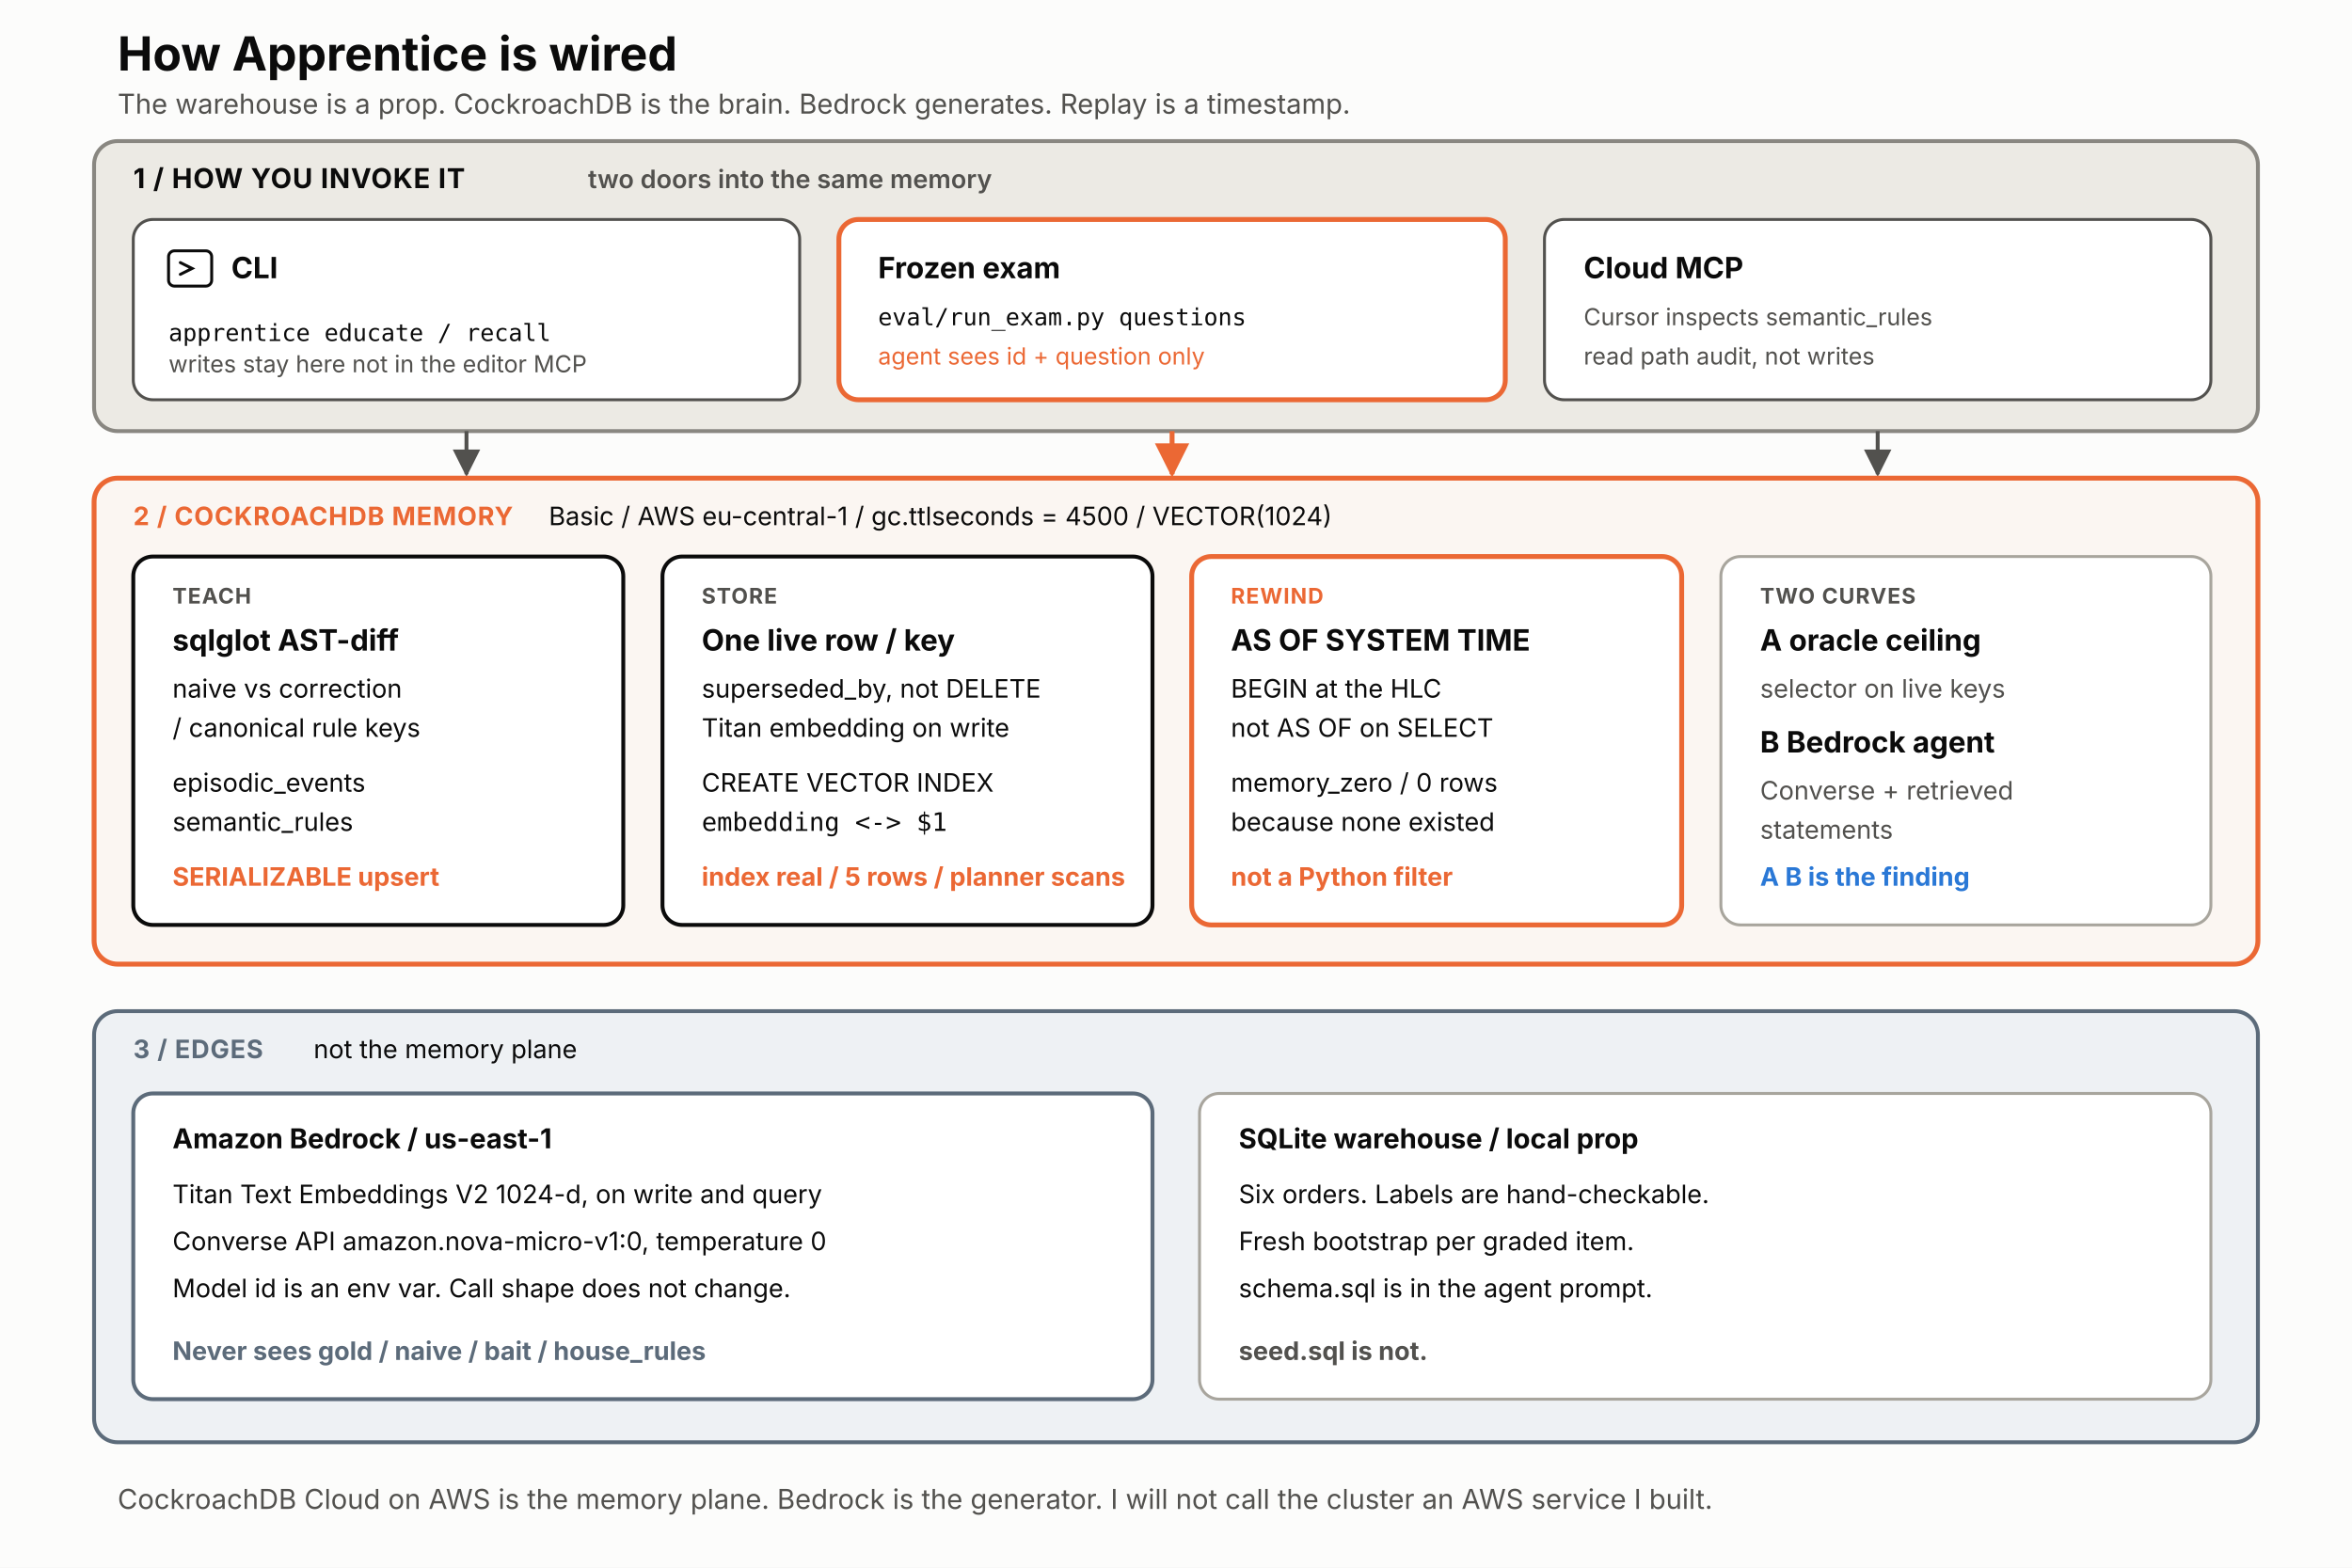
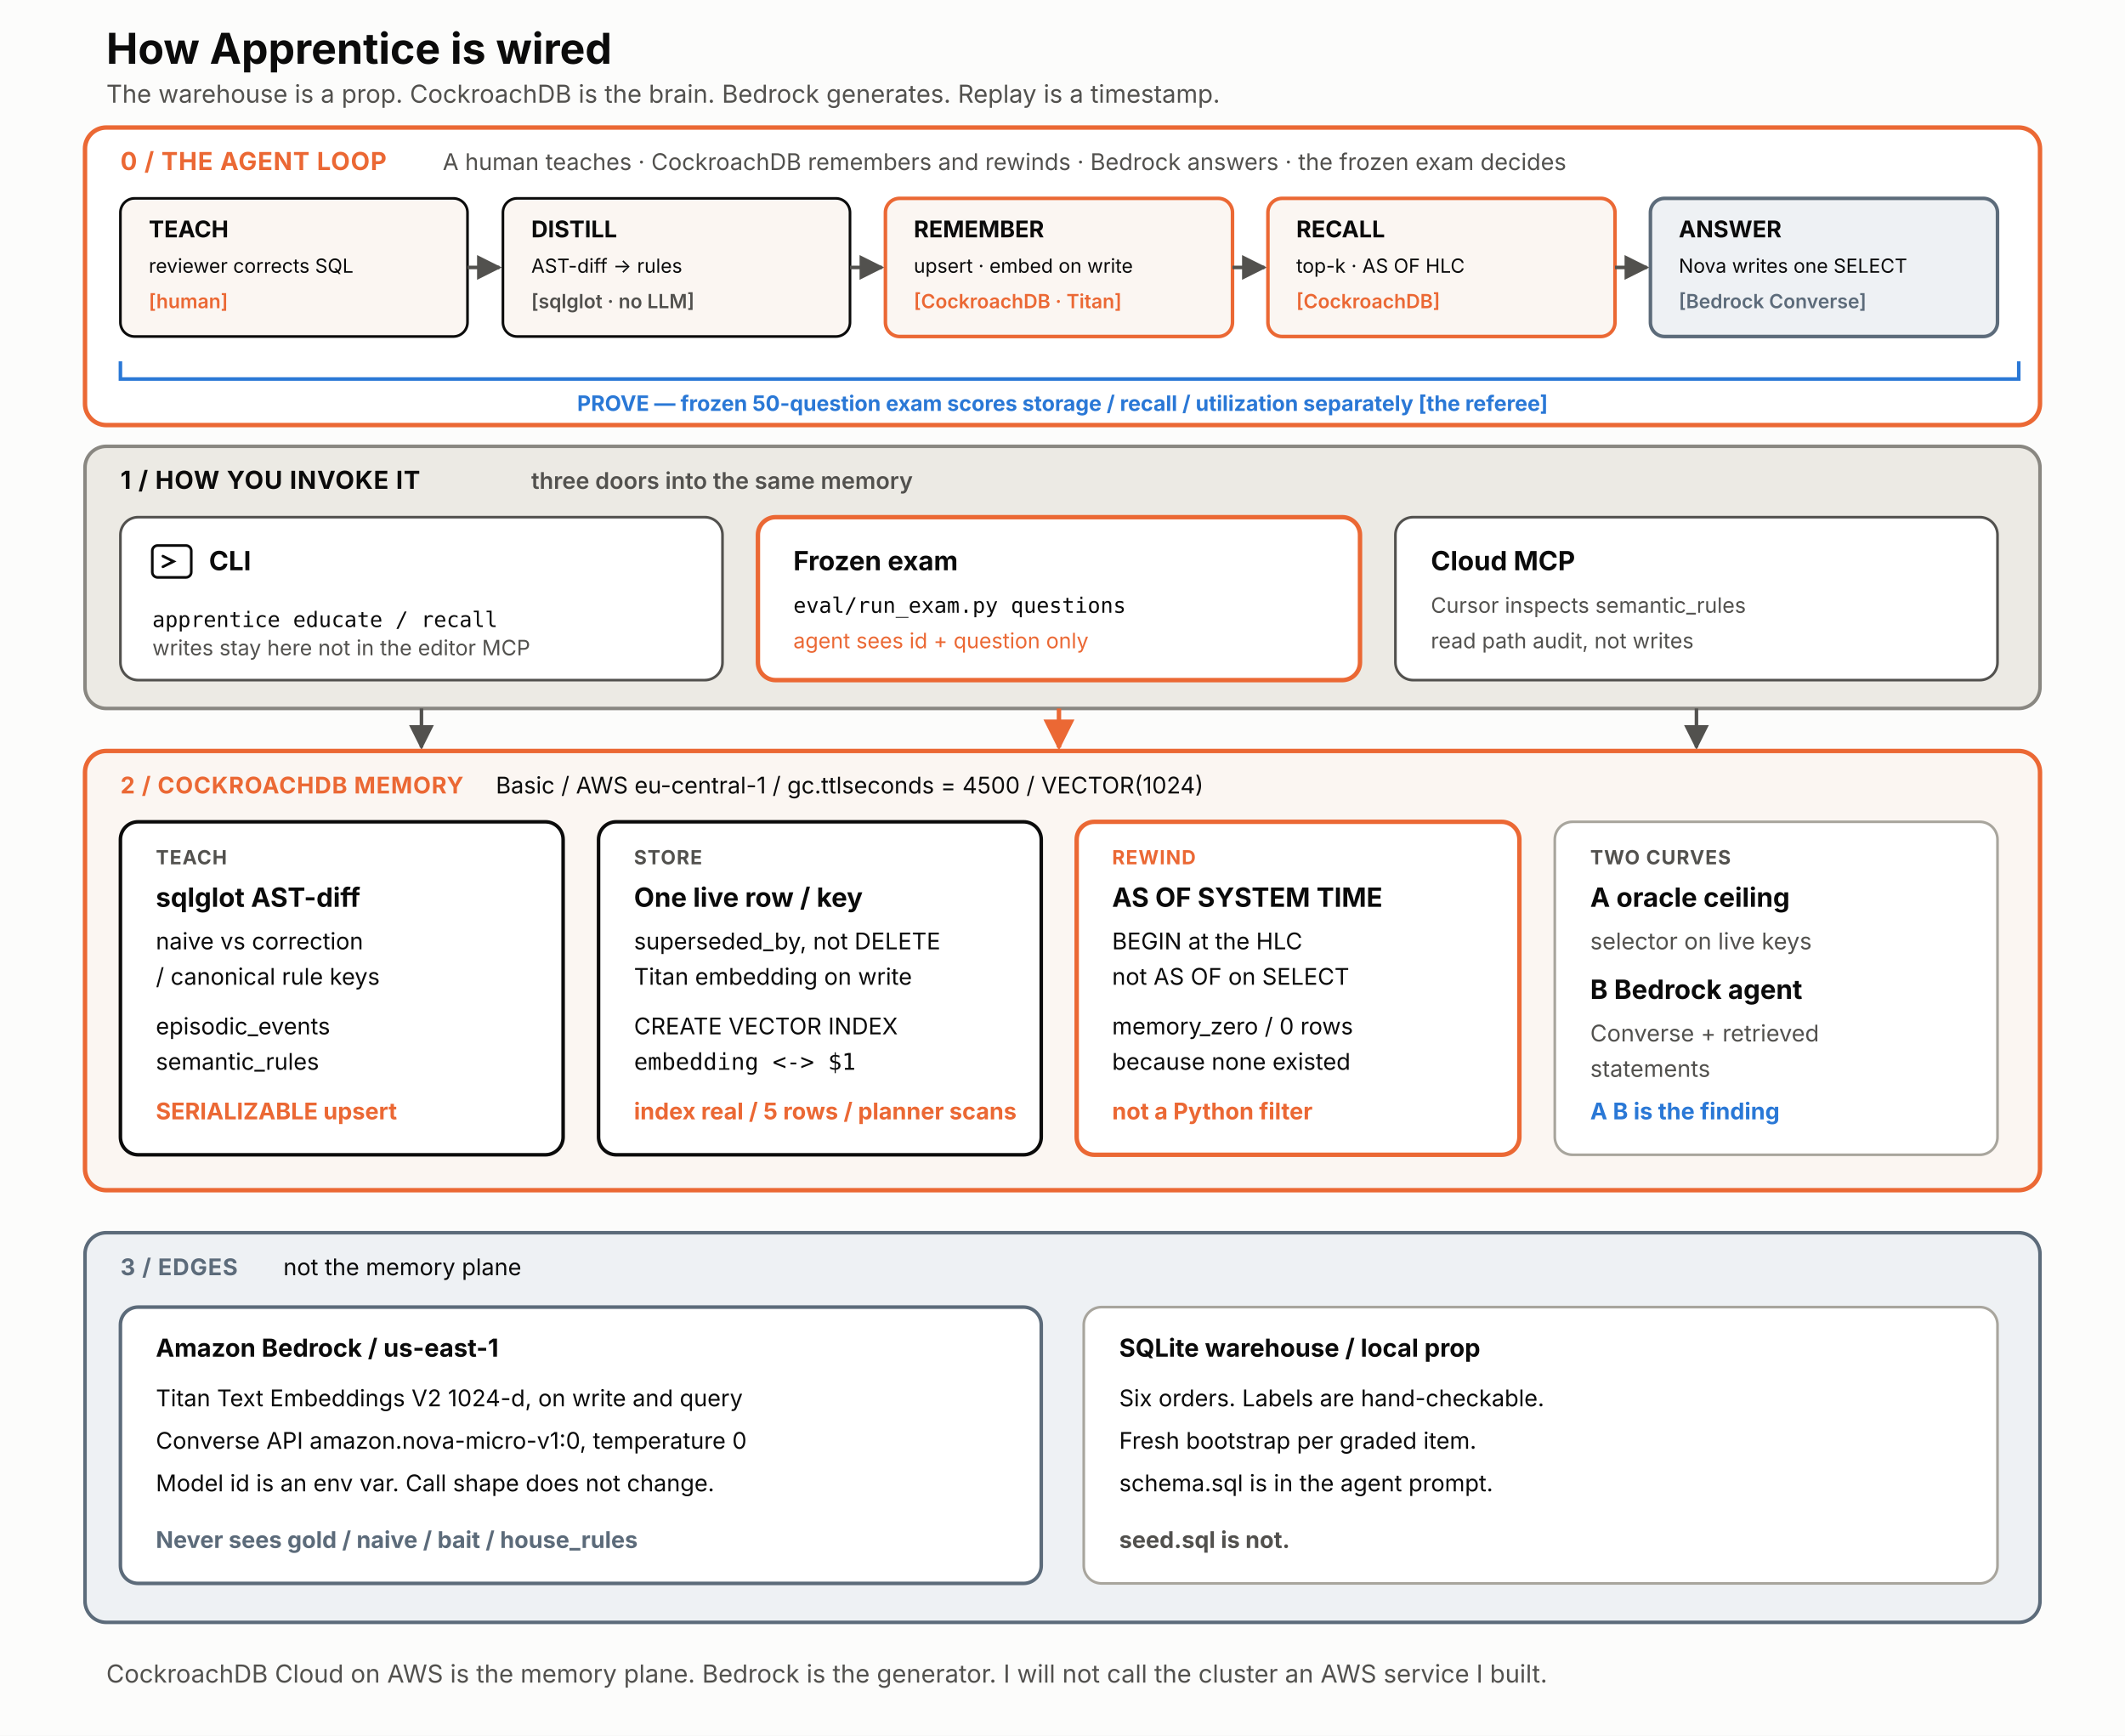
- <svg xmlns="http://www.w3.org/2000/svg" viewBox="0 0 1200 800" width="1200" height="800" font-family="system-ui, -apple-system, 'Segoe UI', sans-serif">
-   <rect width="1200" height="800" fill="#fcfcfb" />
+ <svg xmlns="http://www.w3.org/2000/svg" viewBox="0 0 1200 980" width="1200" height="980" font-family="system-ui, -apple-system, 'Segoe UI', sans-serif">
+   <rect width="1200" height="980" fill="#fcfcfb" />
  <defs>
    <marker id="ar" viewBox="0 0 10 10" refX="9" refY="5" markerWidth="7" markerHeight="7" orient="auto-start-reverse">
      <path d="M0 0 L10 5 L0 10 z" fill="#52514e" />
    </marker>
    <marker id="aro" viewBox="0 0 10 10" refX="9" refY="5" markerWidth="7" markerHeight="7" orient="auto-start-reverse">
      <path d="M0 0 L10 5 L0 10 z" fill="#eb6834" />
    </marker>
    <marker id="ars" viewBox="0 0 10 10" refX="9" refY="5" markerWidth="7" markerHeight="7" orient="auto-start-reverse">
      <path d="M0 0 L10 5 L0 10 z" fill="#5c6b7a" />
    </marker>
  </defs>
  <text x="60" y="36" font-size="24" font-weight="700" fill="#0b0b0b">How Apprentice is wired</text>
  <text x="60" y="58" font-size="14" fill="#52514e">The warehouse is a prop. CockroachDB is the brain. Bedrock generates. Replay is a timestamp.</text>
-   <rect x="48" y="72" width="1104" height="148" rx="12" fill="#eceae4" stroke="#898781" stroke-width="2" />
-   <text x="68" y="96" font-size="14" font-weight="700" fill="#0b0b0b" letter-spacing="0.4">1   /   HOW YOU INVOKE IT</text>
-   <text x="300" y="96" font-size="13" font-weight="600" fill="#52514e">two doors into the same memory</text>
-   <rect x="68" y="112" width="340" height="92" rx="10" fill="#ffffff" stroke="#52514e" stroke-width="1.5" />
-   <rect x="86" y="128" width="22" height="18" rx="3" fill="none" stroke="#0b0b0b" stroke-width="1.5" />
-   <path d="M92 134 L98 137 L92 140" fill="none" stroke="#0b0b0b" stroke-width="1.5" stroke-linecap="round" />
-   <text x="118" y="142" font-size="15" font-weight="700" fill="#0b0b0b">CLI</text>
-   <text x="86" y="174" font-size="12" font-family="ui-monospace, Menlo, monospace" fill="#0b0b0b">apprentice educate  /  recall</text>
-   <text x="86" y="190" font-size="12" fill="#52514e">writes stay here  not in the editor MCP</text>
-   <rect x="428" y="112" width="340" height="92" rx="10" fill="#ffffff" stroke="#eb6834" stroke-width="2.5" />
-   <text x="448" y="142" font-size="15" font-weight="700" fill="#0b0b0b">Frozen exam</text>
-   <text x="448" y="166" font-size="12" font-family="ui-monospace, Menlo, monospace" fill="#0b0b0b">eval/run_exam.py questions</text>
-   <text x="448" y="186" font-size="12" fill="#eb6834">agent sees id + question only</text>
-   <rect x="788" y="112" width="340" height="92" rx="10" fill="#ffffff" stroke="#52514e" stroke-width="1.5" />
-   <text x="808" y="142" font-size="15" font-weight="700" fill="#0b0b0b">Cloud MCP</text>
-   <text x="808" y="166" font-size="12" fill="#52514e">Cursor inspects semantic_rules</text>
-   <text x="808" y="186" font-size="12" fill="#52514e">read path  audit, not writes</text>
-   <path d="M238 220 L238 242" stroke="#52514e" stroke-width="2" marker-end="url(#ar)" />
-   <path d="M598 220 L598 242" stroke="#eb6834" stroke-width="2.5" marker-end="url(#aro)" />
-   <path d="M958 220 L958 242" stroke="#52514e" stroke-width="2" marker-end="url(#ar)" />
-   <rect x="48" y="244" width="1104" height="248" rx="12" fill="#fbf6f2" stroke="#eb6834" stroke-width="2.5" />
-   <text x="68" y="268" font-size="13" font-weight="700" fill="#eb6834" letter-spacing="0.4">2   /   COCKROACHDB MEMORY</text>
-   <text x="280" y="268" font-size="13" fill="#0b0b0b">Basic  /  AWS eu-central-1  /  gc.ttlseconds = 4500  /  VECTOR(1024)</text>
-   <rect x="68" y="284" width="250" height="188" rx="10" fill="#ffffff" stroke="#0b0b0b" stroke-width="2" />
-   <text x="88" y="308" font-size="11" font-weight="700" fill="#52514e" letter-spacing="0.5">TEACH</text>
-   <text x="88" y="332" font-size="15" font-weight="700" fill="#0b0b0b">sqlglot AST-diff</text>
-   <text x="88" y="356" font-size="13" fill="#0b0b0b">naive vs correction</text>
-   <text x="88" y="376" font-size="13" fill="#0b0b0b"> /  canonical rule keys</text>
-   <text x="88" y="404" font-size="13" fill="#0b0b0b">episodic_events</text>
-   <text x="88" y="424" font-size="13" fill="#0b0b0b">semantic_rules</text>
-   <text x="88" y="452" font-size="13" font-weight="700" fill="#eb6834">SERIALIZABLE upsert</text>
-   <rect x="338" y="284" width="250" height="188" rx="10" fill="#ffffff" stroke="#0b0b0b" stroke-width="2" />
-   <text x="358" y="308" font-size="11" font-weight="700" fill="#52514e" letter-spacing="0.5">STORE</text>
-   <text x="358" y="332" font-size="15" font-weight="700" fill="#0b0b0b">One live row / key</text>
-   <text x="358" y="356" font-size="13" fill="#0b0b0b">superseded_by, not DELETE</text>
-   <text x="358" y="376" font-size="13" fill="#0b0b0b">Titan embedding on write</text>
-   <text x="358" y="404" font-size="13" fill="#0b0b0b">CREATE VECTOR INDEX</text>
-   <text x="358" y="424" font-size="13" font-family="ui-monospace, Menlo, monospace" fill="#0b0b0b">embedding &lt;-&gt; $1</text>
-   <text x="358" y="452" font-size="13" font-weight="700" fill="#eb6834">index real / 5 rows / planner scans</text>
-   <rect x="608" y="284" width="250" height="188" rx="10" fill="#ffffff" stroke="#eb6834" stroke-width="2.5" />
-   <text x="628" y="308" font-size="11" font-weight="700" fill="#eb6834" letter-spacing="0.5">REWIND</text>
-   <text x="628" y="332" font-size="15" font-weight="700" fill="#0b0b0b">AS OF SYSTEM TIME</text>
-   <text x="628" y="356" font-size="13" fill="#0b0b0b">BEGIN at the HLC</text>
-   <text x="628" y="376" font-size="13" fill="#0b0b0b">not AS OF on SELECT</text>
-   <text x="628" y="404" font-size="13" fill="#0b0b0b">memory_zero  /  0 rows</text>
-   <text x="628" y="424" font-size="13" fill="#0b0b0b">because none existed</text>
-   <text x="628" y="452" font-size="13" font-weight="700" fill="#eb6834">not a Python filter</text>
-   <rect x="878" y="284" width="250" height="188" rx="10" fill="#ffffff" stroke="#a8a59d" stroke-width="1.5" />
-   <text x="898" y="308" font-size="11" font-weight="700" fill="#52514e" letter-spacing="0.5">TWO CURVES</text>
-   <text x="898" y="332" font-size="15" font-weight="700" fill="#0b0b0b">A  oracle ceiling</text>
-   <text x="898" y="356" font-size="13" fill="#52514e">selector on live keys</text>
-   <text x="898" y="384" font-size="15" font-weight="700" fill="#0b0b0b">B  Bedrock agent</text>
-   <text x="898" y="408" font-size="13" fill="#52514e">Converse + retrieved</text>
-   <text x="898" y="428" font-size="13" fill="#52514e">statements</text>
-   <text x="898" y="452" font-size="13" font-weight="700" fill="#2a78d6">A  B is the finding</text>
-   <rect x="48" y="516" width="1104" height="220" rx="12" fill="#eef1f4" stroke="#5c6b7a" stroke-width="2" />
-   <text x="68" y="540" font-size="13" font-weight="700" fill="#5c6b7a" letter-spacing="0.4">3   /   EDGES</text>
-   <text x="160" y="540" font-size="13" fill="#0b0b0b">not the memory plane</text>
-   <rect x="68" y="558" width="520" height="156" rx="10" fill="#ffffff" stroke="#5c6b7a" stroke-width="2" />
-   <text x="88" y="586" font-size="14" font-weight="700" fill="#0b0b0b">Amazon Bedrock   /   us-east-1</text>
-   <text x="88" y="614" font-size="13" fill="#0b0b0b">Titan Text Embeddings V2    1024-d, on write and query</text>
-   <text x="88" y="638" font-size="13" fill="#0b0b0b">Converse API    amazon.nova-micro-v1:0, temperature 0</text>
-   <text x="88" y="662" font-size="13" fill="#0b0b0b">Model id is an env var. Call shape does not change.</text>
-   <text x="88" y="694" font-size="13" font-weight="700" fill="#5c6b7a">Never sees gold / naive / bait / house_rules</text>
-   <rect x="612" y="558" width="516" height="156" rx="10" fill="#ffffff" stroke="#a8a59d" stroke-width="1.5" />
-   <text x="632" y="586" font-size="14" font-weight="700" fill="#0b0b0b">SQLite warehouse   /   local prop</text>
-   <text x="632" y="614" font-size="13" fill="#0b0b0b">Six orders. Labels are hand-checkable.</text>
-   <text x="632" y="638" font-size="13" fill="#0b0b0b">Fresh bootstrap per graded item.</text>
-   <text x="632" y="662" font-size="13" fill="#0b0b0b">schema.sql is in the agent prompt.</text>
-   <text x="632" y="694" font-size="13" font-weight="700" fill="#52514e">seed.sql is not.</text>
-   <text x="60" y="770" font-size="14" fill="#52514e">CockroachDB Cloud on AWS is the memory plane. Bedrock is the generator. I will not call the cluster an AWS service I built.</text>
+   <rect x="48" y="72" width="1104" height="168" rx="12" fill="#ffffff" stroke="#eb6834" stroke-width="2.5" />
+   <text x="68" y="96" font-size="14" font-weight="700" fill="#eb6834" letter-spacing="0.4">0   /   THE AGENT LOOP</text>
+   <text x="250" y="96" font-size="13" fill="#52514e">A human teaches · CockroachDB remembers and rewinds · Bedrock answers · the frozen exam decides</text>
+   <rect x="68" y="112" width="196" height="78" rx="8" fill="#fbf6f2" stroke="#0b0b0b" stroke-width="1.5" />
+   <text x="84" y="134" font-size="13" font-weight="700" fill="#0b0b0b">TEACH</text>
+   <text x="84" y="154" font-size="11" fill="#0b0b0b">reviewer corrects SQL</text>
+   <text x="84" y="174" font-size="11" font-weight="600" fill="#eb6834">[human]</text>
+   <path d="M264 151 L282 151" stroke="#52514e" stroke-width="2" marker-end="url(#ar)" />
+   <rect x="284" y="112" width="196" height="78" rx="8" fill="#fbf6f2" stroke="#0b0b0b" stroke-width="1.5" />
+   <text x="300" y="134" font-size="13" font-weight="700" fill="#0b0b0b">DISTILL</text>
+   <text x="300" y="154" font-size="11" fill="#0b0b0b">AST-diff → rules</text>
+   <text x="300" y="174" font-size="11" font-weight="600" fill="#52514e">[sqlglot · no LLM]</text>
+   <path d="M480 151 L498 151" stroke="#52514e" stroke-width="2" marker-end="url(#ar)" />
+   <rect x="500" y="112" width="196" height="78" rx="8" fill="#fbf6f2" stroke="#eb6834" stroke-width="2" />
+   <text x="516" y="134" font-size="13" font-weight="700" fill="#0b0b0b">REMEMBER</text>
+   <text x="516" y="154" font-size="11" fill="#0b0b0b">upsert · embed on write</text>
+   <text x="516" y="174" font-size="11" font-weight="600" fill="#eb6834">[CockroachDB · Titan]</text>
+   <path d="M696 151 L714 151" stroke="#52514e" stroke-width="2" marker-end="url(#ar)" />
+   <rect x="716" y="112" width="196" height="78" rx="8" fill="#fbf6f2" stroke="#eb6834" stroke-width="2" />
+   <text x="732" y="134" font-size="13" font-weight="700" fill="#0b0b0b">RECALL</text>
+   <text x="732" y="154" font-size="11" fill="#0b0b0b">top-k · AS OF HLC</text>
+   <text x="732" y="174" font-size="11" font-weight="600" fill="#eb6834">[CockroachDB]</text>
+   <path d="M912 151 L930 151" stroke="#52514e" stroke-width="2" marker-end="url(#ar)" />
+   <rect x="932" y="112" width="196" height="78" rx="8" fill="#eef1f4" stroke="#5c6b7a" stroke-width="2" />
+   <text x="948" y="134" font-size="13" font-weight="700" fill="#0b0b0b">ANSWER</text>
+   <text x="948" y="154" font-size="11" fill="#0b0b0b">Nova writes one SELECT</text>
+   <text x="948" y="174" font-size="11" font-weight="600" fill="#5c6b7a">[Bedrock Converse]</text>
+   <path d="M68 204 L68 214 L1140 214 L1140 204" fill="none" stroke="#2a78d6" stroke-width="2" />
+   <text x="600" y="232" text-anchor="middle" font-size="12" font-weight="700" fill="#2a78d6">PROVE — frozen 50-question exam scores storage / recall / utilization separately  [the referee]</text>
+   <rect x="48" y="252" width="1104" height="148" rx="12" fill="#eceae4" stroke="#898781" stroke-width="2" />
+   <text x="68" y="276" font-size="14" font-weight="700" fill="#0b0b0b" letter-spacing="0.4">1   /   HOW YOU INVOKE IT</text>
+   <text x="300" y="276" font-size="13" font-weight="600" fill="#52514e">three doors into the same memory</text>
+   <rect x="68" y="292" width="340" height="92" rx="10" fill="#ffffff" stroke="#52514e" stroke-width="1.5" />
+   <rect x="86" y="308" width="22" height="18" rx="3" fill="none" stroke="#0b0b0b" stroke-width="1.5" />
+   <path d="M92 314 L98 317 L92 320" fill="none" stroke="#0b0b0b" stroke-width="1.5" stroke-linecap="round" />
+   <text x="118" y="322" font-size="15" font-weight="700" fill="#0b0b0b">CLI</text>
+   <text x="86" y="354" font-size="12" font-family="ui-monospace, Menlo, monospace" fill="#0b0b0b">apprentice educate  /  recall</text>
+   <text x="86" y="370" font-size="12" fill="#52514e">writes stay here  not in the editor MCP</text>
+   <rect x="428" y="292" width="340" height="92" rx="10" fill="#ffffff" stroke="#eb6834" stroke-width="2.5" />
+   <text x="448" y="322" font-size="15" font-weight="700" fill="#0b0b0b">Frozen exam</text>
+   <text x="448" y="346" font-size="12" font-family="ui-monospace, Menlo, monospace" fill="#0b0b0b">eval/run_exam.py questions</text>
+   <text x="448" y="366" font-size="12" fill="#eb6834">agent sees id + question only</text>
+   <rect x="788" y="292" width="340" height="92" rx="10" fill="#ffffff" stroke="#52514e" stroke-width="1.5" />
+   <text x="808" y="322" font-size="15" font-weight="700" fill="#0b0b0b">Cloud MCP</text>
+   <text x="808" y="346" font-size="12" fill="#52514e">Cursor inspects semantic_rules</text>
+   <text x="808" y="366" font-size="12" fill="#52514e">read path  audit, not writes</text>
+   <path d="M238 400 L238 422" stroke="#52514e" stroke-width="2" marker-end="url(#ar)" />
+   <path d="M598 400 L598 422" stroke="#eb6834" stroke-width="2.5" marker-end="url(#aro)" />
+   <path d="M958 400 L958 422" stroke="#52514e" stroke-width="2" marker-end="url(#ar)" />
+   <rect x="48" y="424" width="1104" height="248" rx="12" fill="#fbf6f2" stroke="#eb6834" stroke-width="2.5" />
+   <text x="68" y="448" font-size="13" font-weight="700" fill="#eb6834" letter-spacing="0.4">2   /   COCKROACHDB MEMORY</text>
+   <text x="280" y="448" font-size="13" fill="#0b0b0b">Basic  /  AWS eu-central-1  /  gc.ttlseconds = 4500  /  VECTOR(1024)</text>
+   <rect x="68" y="464" width="250" height="188" rx="10" fill="#ffffff" stroke="#0b0b0b" stroke-width="2" />
+   <text x="88" y="488" font-size="11" font-weight="700" fill="#52514e" letter-spacing="0.5">TEACH</text>
+   <text x="88" y="512" font-size="15" font-weight="700" fill="#0b0b0b">sqlglot AST-diff</text>
+   <text x="88" y="536" font-size="13" fill="#0b0b0b">naive vs correction</text>
+   <text x="88" y="556" font-size="13" fill="#0b0b0b"> /  canonical rule keys</text>
+   <text x="88" y="584" font-size="13" fill="#0b0b0b">episodic_events</text>
+   <text x="88" y="604" font-size="13" fill="#0b0b0b">semantic_rules</text>
+   <text x="88" y="632" font-size="13" font-weight="700" fill="#eb6834">SERIALIZABLE upsert</text>
+   <rect x="338" y="464" width="250" height="188" rx="10" fill="#ffffff" stroke="#0b0b0b" stroke-width="2" />
+   <text x="358" y="488" font-size="11" font-weight="700" fill="#52514e" letter-spacing="0.5">STORE</text>
+   <text x="358" y="512" font-size="15" font-weight="700" fill="#0b0b0b">One live row / key</text>
+   <text x="358" y="536" font-size="13" fill="#0b0b0b">superseded_by, not DELETE</text>
+   <text x="358" y="556" font-size="13" fill="#0b0b0b">Titan embedding on write</text>
+   <text x="358" y="584" font-size="13" fill="#0b0b0b">CREATE VECTOR INDEX</text>
+   <text x="358" y="604" font-size="13" font-family="ui-monospace, Menlo, monospace" fill="#0b0b0b">embedding &lt;-&gt; $1</text>
+   <text x="358" y="632" font-size="13" font-weight="700" fill="#eb6834">index real / 5 rows / planner scans</text>
+   <rect x="608" y="464" width="250" height="188" rx="10" fill="#ffffff" stroke="#eb6834" stroke-width="2.5" />
+   <text x="628" y="488" font-size="11" font-weight="700" fill="#eb6834" letter-spacing="0.5">REWIND</text>
+   <text x="628" y="512" font-size="15" font-weight="700" fill="#0b0b0b">AS OF SYSTEM TIME</text>
+   <text x="628" y="536" font-size="13" fill="#0b0b0b">BEGIN at the HLC</text>
+   <text x="628" y="556" font-size="13" fill="#0b0b0b">not AS OF on SELECT</text>
+   <text x="628" y="584" font-size="13" fill="#0b0b0b">memory_zero  /  0 rows</text>
+   <text x="628" y="604" font-size="13" fill="#0b0b0b">because none existed</text>
+   <text x="628" y="632" font-size="13" font-weight="700" fill="#eb6834">not a Python filter</text>
+   <rect x="878" y="464" width="250" height="188" rx="10" fill="#ffffff" stroke="#a8a59d" stroke-width="1.5" />
+   <text x="898" y="488" font-size="11" font-weight="700" fill="#52514e" letter-spacing="0.5">TWO CURVES</text>
+   <text x="898" y="512" font-size="15" font-weight="700" fill="#0b0b0b">A  oracle ceiling</text>
+   <text x="898" y="536" font-size="13" fill="#52514e">selector on live keys</text>
+   <text x="898" y="564" font-size="15" font-weight="700" fill="#0b0b0b">B  Bedrock agent</text>
+   <text x="898" y="588" font-size="13" fill="#52514e">Converse + retrieved</text>
+   <text x="898" y="608" font-size="13" fill="#52514e">statements</text>
+   <text x="898" y="632" font-size="13" font-weight="700" fill="#2a78d6">A  B is the finding</text>
+   <rect x="48" y="696" width="1104" height="220" rx="12" fill="#eef1f4" stroke="#5c6b7a" stroke-width="2" />
+   <text x="68" y="720" font-size="13" font-weight="700" fill="#5c6b7a" letter-spacing="0.4">3   /   EDGES</text>
+   <text x="160" y="720" font-size="13" fill="#0b0b0b">not the memory plane</text>
+   <rect x="68" y="738" width="520" height="156" rx="10" fill="#ffffff" stroke="#5c6b7a" stroke-width="2" />
+   <text x="88" y="766" font-size="14" font-weight="700" fill="#0b0b0b">Amazon Bedrock   /   us-east-1</text>
+   <text x="88" y="794" font-size="13" fill="#0b0b0b">Titan Text Embeddings V2    1024-d, on write and query</text>
+   <text x="88" y="818" font-size="13" fill="#0b0b0b">Converse API    amazon.nova-micro-v1:0, temperature 0</text>
+   <text x="88" y="842" font-size="13" fill="#0b0b0b">Model id is an env var. Call shape does not change.</text>
+   <text x="88" y="874" font-size="13" font-weight="700" fill="#5c6b7a">Never sees gold / naive / bait / house_rules</text>
+   <rect x="612" y="738" width="516" height="156" rx="10" fill="#ffffff" stroke="#a8a59d" stroke-width="1.5" />
+   <text x="632" y="766" font-size="14" font-weight="700" fill="#0b0b0b">SQLite warehouse   /   local prop</text>
+   <text x="632" y="794" font-size="13" fill="#0b0b0b">Six orders. Labels are hand-checkable.</text>
+   <text x="632" y="818" font-size="13" fill="#0b0b0b">Fresh bootstrap per graded item.</text>
+   <text x="632" y="842" font-size="13" fill="#0b0b0b">schema.sql is in the agent prompt.</text>
+   <text x="632" y="874" font-size="13" font-weight="700" fill="#52514e">seed.sql is not.</text>
+   <text x="60" y="950" font-size="14" fill="#52514e">CockroachDB Cloud on AWS is the memory plane. Bedrock is the generator. I will not call the cluster an AWS service I built.</text>
</svg>
